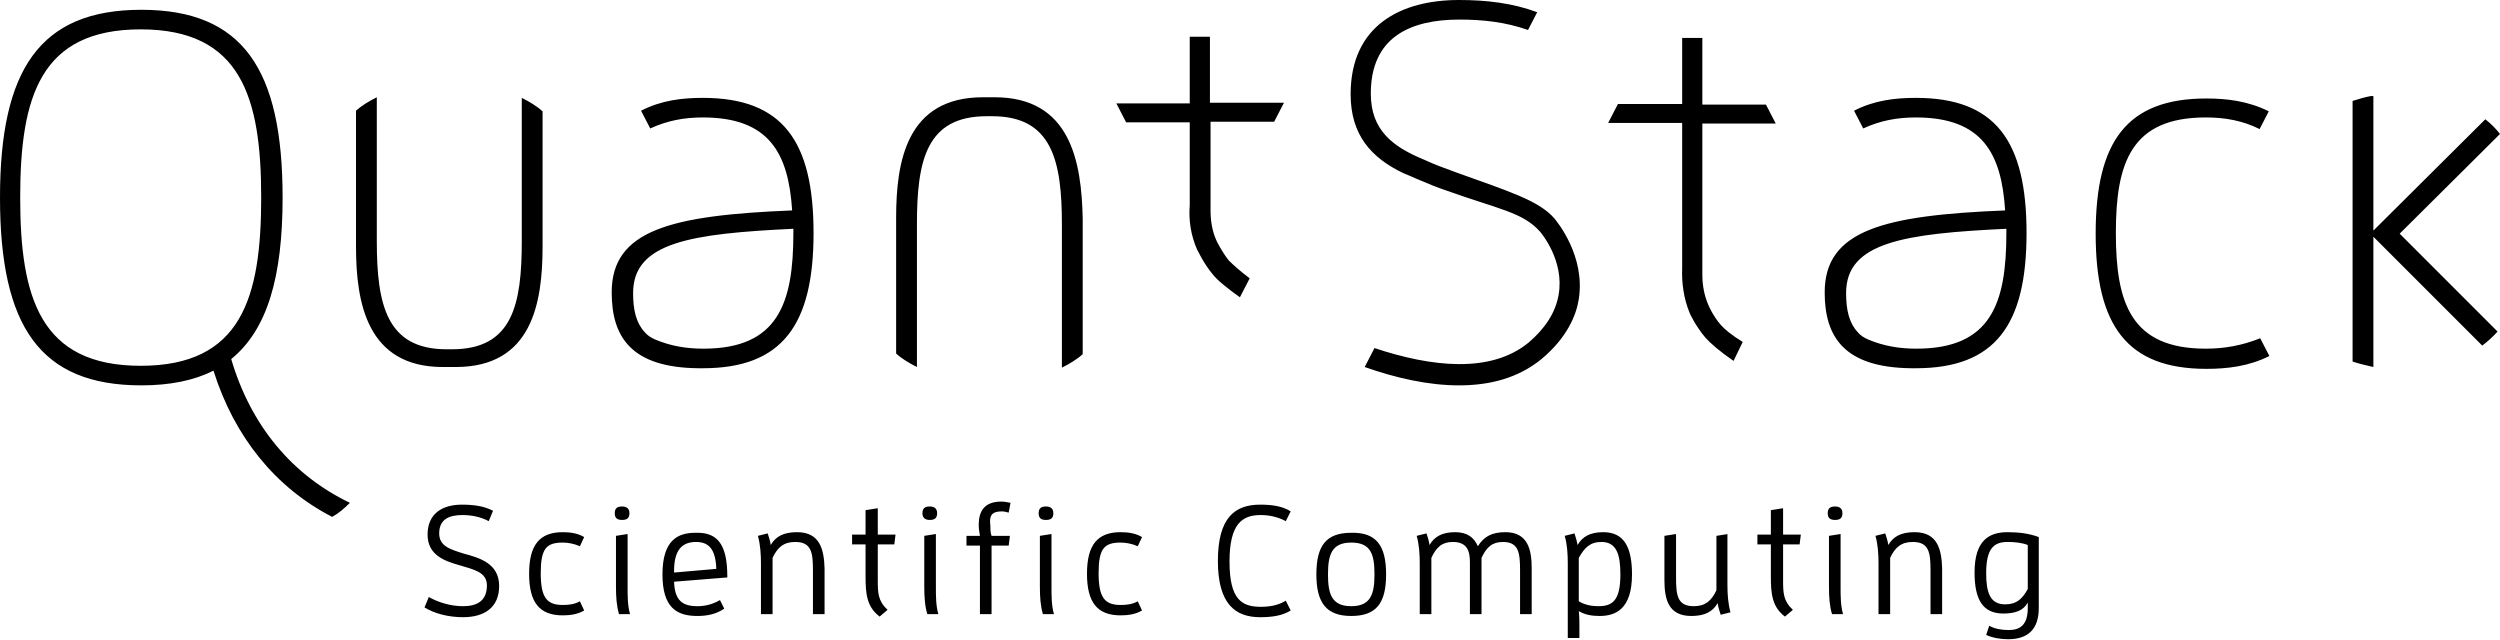
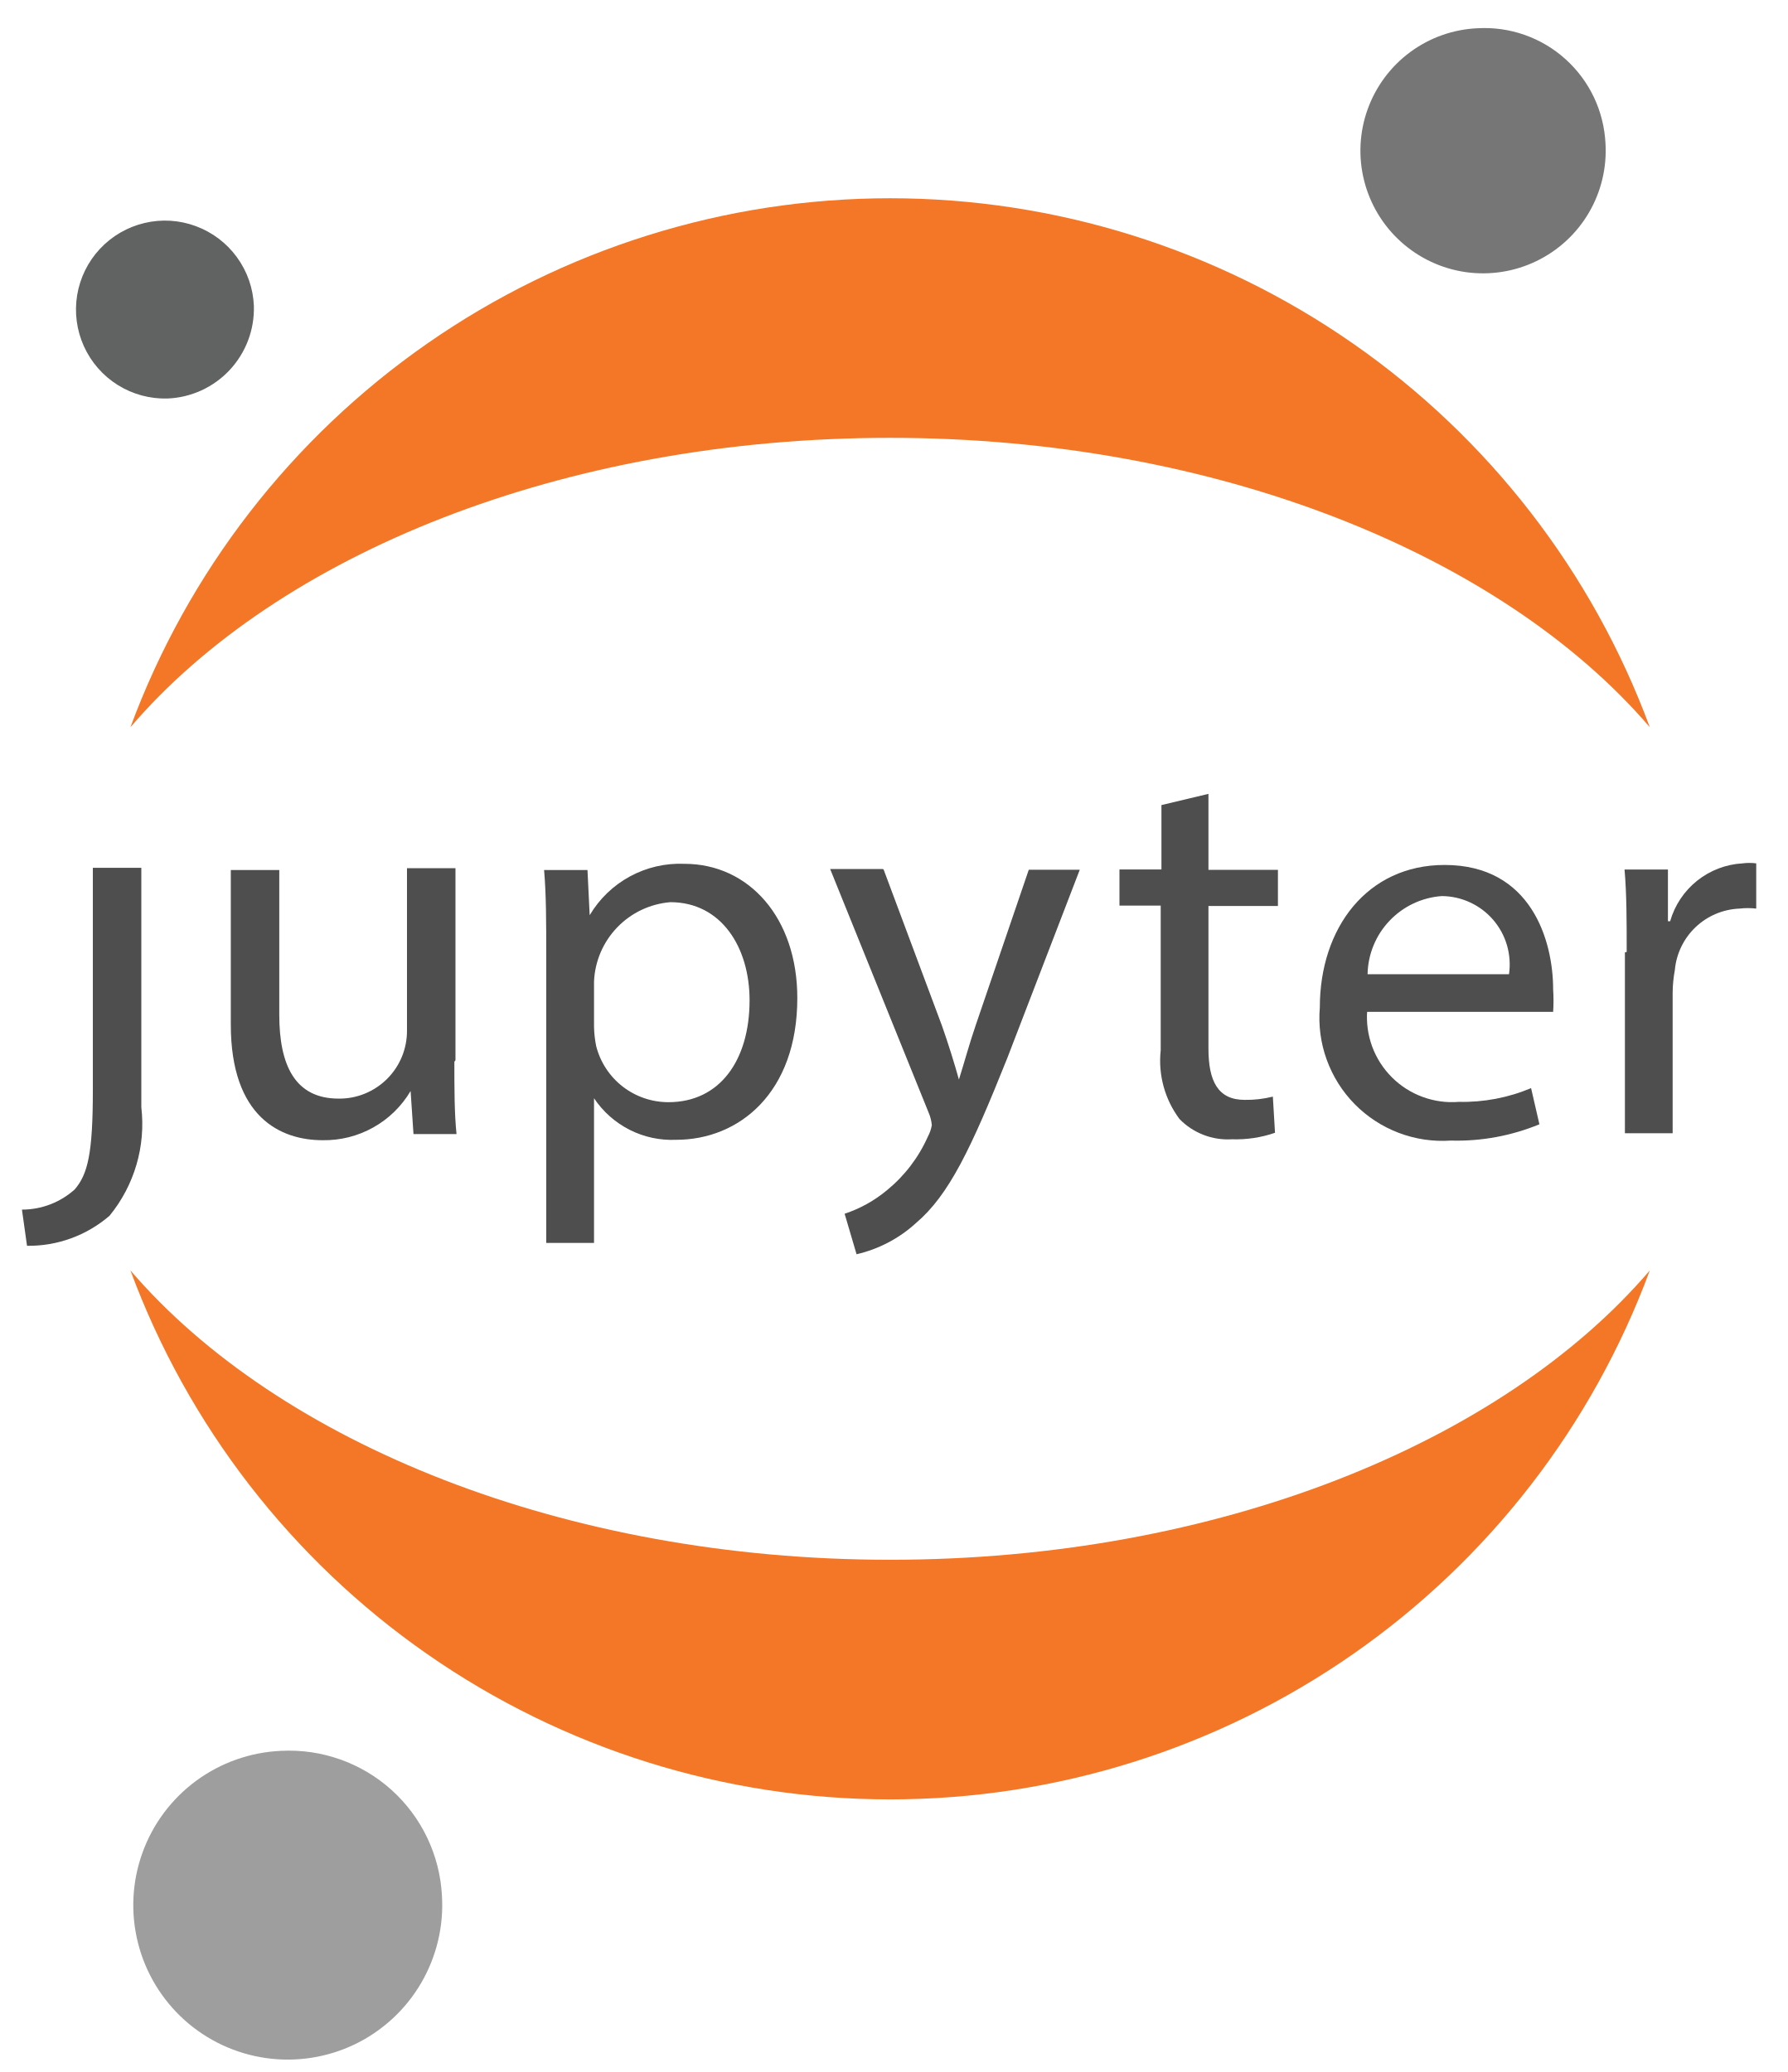
- <svg xmlns="http://www.w3.org/2000/svg" version="1.1" id="Calque_1" x="0px" y="0px" viewBox="0 0 408.7 104.5" xml:space="preserve" width="408.7" height="104.5">
-   <defs id="defs7" />
-   <path d="m 202.7,48.6 c -2.1,-1.5 -3.7,-2.8 -4.4,-3.7 -1.6,-1.9 -2.5,-4 -2.6,-4.1 -1,-2.3 -1.4,-4.7 -1.2,-7.3 l 0,0 c 0,-1.3 0,-13.5 0,-13.5 l -10.4,0 -1.6,-3.1 12,0 0,-10.9 3.3,0 0,10.8 12.1,0 -1.6,3.1 -10.4,0 c 0,0 0,13.3 0,14.5 0,1.8 0.3,3.5 1,5 0,0 0.8,1.7 2,3.2 0.6,0.6 1.8,1.7 3.4,2.9 l -1.6,3.1 z M 100,47.8 c 0,-10.2 9.7,-12.6 29.5,-13.4 -0.6,-9.3 -3.7,-15.2 -14.6,-15.2 -3,0 -5.8,0.5 -8.6,1.8 l -1.5,-2.9 c 3.3,-1.7 6.7,-2.1 10.1,-2.1 13,0 18.1,7 18.1,22.1 0,15 -5.1,22.1 -18.1,22.1 -0.1,0 -0.6,0 -0.7,0 C 103.2,60.1 100,55.1 100,47.8 Z m 3.5,0.1 c 0,2.8 0.5,4.9 1.9,6.4 0.4,0.5 1,0.9 1.7,1.2 2.6,1.1 5.2,1.5 7.9,1.5 12.2,0 14.7,-7.4 14.7,-18.9 0,-0.2 0,-0.5 0,-0.7 -16.7,0.8 -26.2,2.2 -26.2,10.5 z m 59.1,-32 -1.9,0 c -12.5,0 -14.2,10.5 -14.2,19.7 l 0,22.2 c 1,0.9 2.2,1.6 3.4,2.2 l 0,-23.3 c 0,-10.4 1.5,-17.7 11.4,-17.7 l 0.9,0 c 9.8,0 11.4,7.3 11.4,17.7 l 0,23.4 c 1.2,-0.6 2.4,-1.3 3.4,-2.2 l 0,-22.2 c -0.2,-9.3 -2,-19.8 -14.4,-19.8 z m 91.5,19.8 c -2.5,-2.9 -7.4,-4.4 -16,-7.5 -1.9,-0.7 -3.6,-1.3 -5.3,-2.1 l 0,0 c -5.1,-2.1 -8.7,-4.8 -8.7,-10.8 0,-9.2 6.4,-12.1 14.5,-12.1 3.8,0 7.5,0.4 11.2,1.7 L 251.3,2 c -4,-1.5 -8.3,-2 -12.8,-2 -9.4,0 -17.7,4.1 -17.7,15.4 0,6.7 3.4,10.4 8.6,12.9 l 0,0 c 0.8,0.3 1.4,0.6 2.1,0.9 0,0 0,0 0,0 l 0,0 c 1.9,0.8 3.3,1.4 5.1,2 8.4,3 12.3,3.5 15.1,6.6 0.2,0.2 4.1,4.8 3.1,10.4 -0.5,2.9 -2.2,5.5 -4.9,7.8 -6.2,5.1 -15.9,4 -25.2,0.9 l -1.6,3.1 c 5.1,1.8 10.4,3 15.4,3 5.1,0 9.7,-1.2 13.5,-4.3 4.2,-3.5 5.7,-7.2 6.1,-9.8 1.1,-7 -3.5,-12.6 -4,-13.2 z M 57.2,82.2 c -0.9,0.9 -1.8,1.7 -2.9,2.3 C 45,79.7 38.3,71.4 34.9,60.6 31.7,62.2 27.8,63 23.1,63 6.5,63 0,53.3 0,32.3 0,11.4 6.5,1.6 23.1,1.6 c 16.6,0 23.1,9.7 23.1,30.7 0,13 -2.5,21.6 -8.4,26.4 3.2,10.9 10,19 19.4,23.5 z M 42.7,32.3 C 42.7,15.9 39.4,4.8 23,4.8 6.6,4.8 3.3,15.8 3.3,32.3 c 0,16.4 3.3,27.5 19.7,27.5 16.4,0 19.7,-11 19.7,-27.5 z M 360.6,57 c -12.2,0 -14.7,-7.4 -14.7,-18.9 0,-11.5 2.5,-18.9 14.7,-18.9 3.1,0 6,0.5 8.8,1.9 l 1.5,-2.9 c -3.4,-1.7 -6.9,-2.1 -10.2,-2.1 -13,0 -18.1,7 -18.1,22.1 0,15 5.1,22.1 18.1,22.1 3.4,0 6.9,-0.4 10.3,-2.1 l -1.5,-2.9 c -3,1.2 -5.9,1.7 -8.9,1.7 z m -79.3,-3.9 c -1.3,-1.5 -2,-3.2 -2,-3.2 -0.7,-1.6 -1,-3.3 -1,-5 0,-1.2 0,-24.7 0,-24.7 l 12,0 -1.6,-3.1 -10.4,0 0,-10.9 -3.3,0 0,10.8 -10.5,0 -1.6,3.1 12.1,0 c 0,0 0,22.4 0,23.7 l 0,0 c -0.1,2.6 0.3,5.1 1.2,7.3 0,0.1 1,2.2 2.6,4.1 0.8,0.9 2.4,2.3 4.6,3.8 l 1.5,-3.1 c -1.8,-1.1 -3,-2.1 -3.6,-2.8 z M 408.7,21.9 C 408,21 407.2,20.2 406.3,19.5 l -18.3,18.2 0,-22 -0.4,0 c -1.1,0.2 -2,0.5 -3,0.8 l 0,42.6 c 1.1,0.4 2.2,0.6 3.4,0.9 l 0,-21.3 17.8,17.8 c 0.9,-0.7 1.7,-1.4 2.5,-2.3 l -16,-16 16.4,-16.3 z m -320,-3.7 c -1,-0.9 -2.2,-1.6 -3.4,-2.2 l 0,23.4 c 0,10.4 -1.5,17.7 -11.4,17.7 l -0.9,0 c -9.8,0 -11.4,-7.3 -11.4,-17.7 l 0,-23.5 c -1.2,0.6 -2.4,1.3 -3.4,2.2 l 0,22.2 C 58.2,49.5 60,60 72.4,60 l 2.1,0 C 87,60 88.7,49.5 88.7,40.3 l 0,-22.1 z m 209.6,29.6 c 0,-10.2 9.7,-12.6 29.5,-13.4 -0.6,-9.3 -3.7,-15.2 -14.6,-15.2 -3,0 -5.8,0.5 -8.6,1.8 l -1.5,-2.9 c 3.3,-1.7 6.7,-2.1 10.1,-2.1 13,0 18.1,7 18.1,22.1 0,15 -5.1,22.1 -18.1,22.1 -0.1,0 -0.6,0 -0.7,0 -11,-0.1 -14.2,-5.1 -14.2,-12.4 z m 3.5,0.1 c 0,2.8 0.5,4.9 1.9,6.4 0.4,0.5 1,0.9 1.7,1.2 2.6,1.1 5.2,1.5 7.9,1.5 12.2,0 14.7,-7.4 14.7,-18.9 0,-0.2 0,-0.5 0,-0.7 -16.7,0.8 -26.2,2.2 -26.2,10.5 z m -226,42.6 c -2.2,-0.7 -4,-1.2 -4,-3.3 0,-2.3 1.6,-3 3.8,-3 1.5,0 3,0.3 4.3,1 l 0.7,-1.7 c -1.5,-0.8 -3.3,-1 -5.1,-1 -3.1,0 -5.6,1.4 -5.6,4.9 0,3.3 2.7,4.3 5.2,5 2.3,0.7 4.5,1.1 4.5,3.3 0,2.6 -1.7,3.4 -3.9,3.4 -2,0 -4,-0.6 -5.6,-1.5 l -0.7,1.7 c 1.6,1 3.9,1.6 6.3,1.6 3.5,0 5.9,-1.6 5.9,-5.1 0,-3.7 -3.2,-4.6 -5.8,-5.3 z M 92,88.7 c 0.9,0 1.9,0.2 2.8,0.6 l 0.7,-1.5 C 94.5,87.2 93.3,87 92,87 c -3.8,0 -5.5,2.1 -5.5,6.8 0,4.7 1.7,6.8 5.5,6.8 1.3,0 2.5,-0.2 3.5,-0.8 l -0.7,-1.5 c -0.9,0.5 -1.8,0.6 -2.8,0.6 -2.6,0 -3.6,-1.2 -3.6,-5.2 0,-4 0.9,-5 3.6,-5 z m 9.7,-3.7 c 0.8,0 1.2,-0.3 1.2,-1.1 0,-0.8 -0.5,-1.1 -1.2,-1.1 -0.8,0 -1.2,0.3 -1.2,1.1 0,0.8 0.4,1.1 1.2,1.1 z m 0.9,2.3 -1.9,0.3 0,8.3 c 0,1.7 0.1,3.2 0.5,4.5 l 1.8,0 C 102.6,99 102.6,97.5 102.6,96 l 0,-8.7 z m 16.3,6.9 0,0.2 -8.7,0.7 c 0.1,3.1 1.4,4 3.8,4 1.3,0 2.5,-0.3 3.7,-1 l 0.7,1.4 c -1.3,0.9 -2.8,1.2 -4.4,1.2 -3.4,0 -5.7,-1.4 -5.7,-6.8 0,-5.7 2.6,-6.8 5.4,-6.8 3.3,-0.1 5.2,1.5 5.2,7.1 z M 117.1,93 c -0.1,-3.3 -1.3,-4.4 -3.3,-4.4 -2.2,0 -3.6,1.2 -3.6,4.7 l 0,0.3 6.9,-0.6 z m 13.2,-6 c -2.2,0 -3.5,0.7 -4.3,2.1 -0.1,-0.7 -0.3,-1.3 -0.5,-1.9 l -1.6,0.4 c 0.4,1.4 0.5,3 0.5,4.5 l 0,8.3 1.9,0 0,-9.2 c 0.8,-1.7 1.8,-2.6 3.7,-2.6 2.7,0 2.9,1.8 2.9,4.7 l 0,7.1 1.9,0 0,-7.5 c -0.1,-3 -0.7,-5.9 -4.5,-5.9 z m 13.1,-3.9 -1.9,0.3 0,4 -2.2,0 0,1.6 2.2,0 0,5.2 c 0,2.9 0.2,5 2.3,6.6 l 1.3,-1.1 c -1.6,-1.5 -1.6,-2.8 -1.6,-5 l 0,-5.7 2.7,0 0.2,-1.6 -2.9,0 0,-4.3 z M 152,85 c 0.8,0 1.2,-0.3 1.2,-1.1 0,-0.8 -0.5,-1.1 -1.2,-1.1 -0.8,0 -1.2,0.3 -1.2,1.1 0,0.8 0.5,1.1 1.2,1.1 z m 1,2.3 -1.9,0.3 0,8.3 c 0,1.7 0.1,3.2 0.5,4.5 l 1.8,0 C 153,99 153,97.5 153,96 l 0,-8.7 z m 10.8,-3.7 c 0.3,0 0.7,0.1 1.1,0.2 l 0.3,-1.6 c -0.5,-0.1 -1,-0.2 -1.5,-0.2 -2.8,0 -3.7,1.6 -3.7,3.8 0,0.6 0.1,1.2 0.2,1.8 l -2.2,0 0,1.6 2.2,0 0,11.2 1.9,0 0,-11.2 2.8,0 0.2,-1.6 -3,0 c -0.2,-0.5 -0.2,-1.2 -0.2,-1.7 -0.2,-1.6 0.2,-2.3 1.9,-2.3 z M 171,85 c 0.8,0 1.2,-0.3 1.2,-1.1 0,-0.8 -0.5,-1.1 -1.2,-1.1 -0.8,0 -1.2,0.3 -1.2,1.1 0,0.8 0.4,1.1 1.2,1.1 z m 0.9,2.3 -1.9,0.3 0,8.3 c 0,1.7 0.1,3.2 0.5,4.5 l 1.8,0 C 171.9,99 171.9,97.5 171.9,96 l 0,-8.7 z m 11.3,1.4 c 0.9,0 1.9,0.2 2.8,0.6 l 0.7,-1.5 c -1,-0.6 -2.2,-0.8 -3.5,-0.8 -3.8,0 -5.5,2.1 -5.5,6.8 0,4.7 1.7,6.8 5.5,6.8 1.3,0 2.5,-0.2 3.5,-0.8 L 186,98.3 c -0.9,0.5 -1.8,0.6 -2.8,0.6 -2.6,0 -3.6,-1.2 -3.6,-5.2 0,-4 0.9,-5 3.6,-5 z m 22.9,-4.5 c 1.4,0 2.8,0.3 4.1,1 l 0.8,-1.6 c -1.4,-0.9 -3.2,-1.1 -5,-1.1 -4.1,0 -6.9,2.1 -6.9,9.2 0,7.1 2.9,9.2 6.9,9.2 1.8,0 3.6,-0.2 5,-1.1 l -0.8,-1.6 c -1.3,0.8 -2.7,1 -4.1,1 -3.1,0 -5.1,-1.2 -5.1,-7.4 0,-6.2 2.1,-7.6 5.1,-7.6 z m 20.5,9.7 c 0,4.7 -1.6,6.8 -5.7,6.8 -4.1,0 -5.7,-2.2 -5.7,-6.8 0,-4.7 1.6,-6.8 5.7,-6.8 4.1,-0.1 5.7,2.1 5.7,6.8 z m -1.9,0 c 0,-3.3 -0.6,-5.2 -3.8,-5.2 -3.2,0 -3.8,2 -3.8,5.2 0,3.2 0.6,5.2 3.8,5.2 3.2,0 3.8,-2 3.8,-5.2 z M 246.1,87 c -2.2,0 -3.5,0.7 -4.5,2.3 -0.6,-1.4 -1.7,-2.3 -3.7,-2.3 -2.1,0 -3.4,0.7 -4.2,2.1 -0.1,-0.7 -0.3,-1.3 -0.5,-1.9 l -1.6,0.4 c 0.4,1.4 0.5,3 0.5,4.5 l 0,8.3 1.9,0 0,-9.2 c 0.8,-1.7 1.7,-2.6 3.5,-2.6 2.3,0 2.8,1.4 2.8,3.3 l 0,8.5 1.9,0 0,-9.2 c 0.8,-1.7 1.7,-2.6 3.5,-2.6 2.6,0 2.8,1.8 2.8,4.7 l 0,7.1 1.9,0 0,-7.5 c 0,-3 -0.6,-5.9 -4.3,-5.9 z m 20.7,6.9 c 0,5.7 -2.7,6.8 -5.3,6.8 -1.3,0 -2.4,-0.2 -3.4,-0.8 0.1,0.9 0.1,1.7 0.1,2.5 l 0,1.9 -1.9,0 0,-12.2 c 0,-1.6 -0.1,-3.1 -0.5,-4.5 l 1.6,-0.4 c 0.2,0.6 0.4,1.3 0.5,1.9 0.8,-1.4 2.1,-2.1 4.2,-2.1 3.3,0 4.7,2.3 4.7,6.9 z m -1.9,0 c 0,-3.2 -0.6,-5.3 -3.1,-5.3 -1.9,0 -2.8,1 -3.7,2.6 l 0,7.1 c 1,0.6 2.1,0.8 3.2,0.8 2.3,0 3.6,-0.9 3.6,-5.2 z m 17.6,-6.6 -1.9,0.3 0,8.9 c -0.8,1.7 -1.8,2.6 -3.7,2.6 -2.7,0 -2.9,-1.8 -2.9,-4.7 l 0,-7.1 -1.9,0.3 0,7.2 c 0,3.1 0.6,5.9 4.4,5.9 2.2,0 3.5,-0.7 4.3,-2.1 0.1,0.7 0.3,1.3 0.5,1.9 l 1.6,-0.4 c -0.4,-1.4 -0.5,-3 -0.5,-4.5 l 0,-8.3 z m 8.9,-4.2 -1.9,0.3 0,4 -2.2,0 0,1.6 2.2,0 0,5.2 c 0,2.9 0.2,5 2.3,6.6 l 1.3,-1.1 c -1.6,-1.5 -1.6,-2.8 -1.6,-5 l 0,-5.7 2.7,0 0.2,-1.6 -2.9,0 0,-4.3 z M 300,85 c 0.8,0 1.2,-0.3 1.2,-1.1 0,-0.8 -0.5,-1.1 -1.2,-1.1 -0.8,0 -1.2,0.3 -1.2,1.1 0,0.8 0.4,1.1 1.2,1.1 z m 0.9,2.3 -1.9,0.3 0,8.3 c 0,1.7 0.1,3.2 0.5,4.5 l 1.8,0 C 300.9,99 300.9,97.5 300.9,96 l 0,-8.7 z M 313,87 c -2.2,0 -3.5,0.7 -4.3,2.1 -0.1,-0.7 -0.3,-1.3 -0.5,-1.9 l -1.6,0.4 c 0.4,1.4 0.5,3 0.5,4.5 l 0,8.3 1.9,0 0,-9.2 c 0.8,-1.7 1.8,-2.6 3.7,-2.6 2.7,0 2.9,1.8 2.9,4.7 l 0,7.1 1.9,0 0,-7.5 C 317.4,89.9 316.8,87 313,87 Z m 15.2,0 c 1.8,0 3.5,0.2 5.1,0.8 l 0,11.6 c 0,3.6 -1.9,5.1 -5,5.1 -1.2,0 -2.5,-0.2 -3.6,-0.7 l 0.5,-1.5 c 0.9,0.5 2,0.7 3.2,0.7 1.9,0 3.1,-0.9 3.1,-3.6 l 0,-0.9 c -0.7,1.3 -2,1.8 -4,1.8 -3.3,0 -4.7,-2.2 -4.7,-6.7 0,-5.3 2.4,-6.6 5.4,-6.6 z m 3.3,2.1 c -1,-0.4 -2.2,-0.5 -3.3,-0.5 -2.2,0 -3.5,1 -3.5,5.1 0,3.1 0.6,5.1 3.1,5.1 1.9,0 2.8,-0.9 3.7,-2.5 l 0,-7.2 z" id="path3" />
+ <svg xmlns="http://www.w3.org/2000/svg" xmlns:xlink="http://www.w3.org/1999/xlink" width="44" height="51" viewBox="0 0 44 51" version="2.0">
+   <g id="Canvas" transform="translate(-1640 -2453)">
+     <g id="Group" style="mix-blend-mode:normal;">
+       <g id="Group" style="mix-blend-mode:normal;">
+         <g id="Group" style="mix-blend-mode:normal;">
+           <g id="g" style="mix-blend-mode:normal;">
+             <g id="path" style="mix-blend-mode:normal;">
+               <g id="path9 fill" style="mix-blend-mode:normal;">
+                 <use xlink:href="#path0_fill" transform="translate(1640.54 2474.36)" fill="#4E4E4E" style="mix-blend-mode:normal;" />
+               </g>
+             </g>
+             <g id="path" style="mix-blend-mode:normal;">
+               <g id="path10 fill" style="mix-blend-mode:normal;">
+                 <use xlink:href="#path1_fill" transform="translate(1645.68 2474.37)" fill="#4E4E4E" style="mix-blend-mode:normal;" />
+               </g>
+             </g>
+             <g id="path" style="mix-blend-mode:normal;">
+               <g id="path11 fill" style="mix-blend-mode:normal;">
+                 <use xlink:href="#path2_fill" transform="translate(1653.39 2474.26)" fill="#4E4E4E" style="mix-blend-mode:normal;" />
+               </g>
+             </g>
+             <g id="path" style="mix-blend-mode:normal;">
+               <g id="path12 fill" style="mix-blend-mode:normal;">
+                 <use xlink:href="#path3_fill" transform="translate(1660.43 2474.39)" fill="#4E4E4E" style="mix-blend-mode:normal;" />
+               </g>
+             </g>
+             <g id="path" style="mix-blend-mode:normal;">
+               <g id="path13 fill" style="mix-blend-mode:normal;">
+                 <use xlink:href="#path4_fill" transform="translate(1667.55 2472.54)" fill="#4E4E4E" style="mix-blend-mode:normal;" />
+               </g>
+             </g>
+             <g id="path" style="mix-blend-mode:normal;">
+               <g id="path14 fill" style="mix-blend-mode:normal;">
+                 <use xlink:href="#path5_fill" transform="translate(1672.47 2474.29)" fill="#4E4E4E" style="mix-blend-mode:normal;" />
+               </g>
+             </g>
+             <g id="path" style="mix-blend-mode:normal;">
+               <g id="path15 fill" style="mix-blend-mode:normal;">
+                 <use xlink:href="#path6_fill" transform="translate(1679.98 2474.24)" fill="#4E4E4E" style="mix-blend-mode:normal;" />
+               </g>
+             </g>
+           </g>
+         </g>
+         <g id="g" style="mix-blend-mode:normal;">
+           <g id="path" style="mix-blend-mode:normal;">
+             <g id="path16 fill" style="mix-blend-mode:normal;">
+               <use xlink:href="#path7_fill" transform="translate(1673.48 2453.69)" fill="#767677" style="mix-blend-mode:normal;" />
+             </g>
+           </g>
+           <g id="path" style="mix-blend-mode:normal;">
+             <g id="path17 fill" style="mix-blend-mode:normal;">
+               <use xlink:href="#path8_fill" transform="translate(1643.21 2484.27)" fill="#F37726" style="mix-blend-mode:normal;" />
+             </g>
+           </g>
+           <g id="path" style="mix-blend-mode:normal;">
+             <g id="path18 fill" style="mix-blend-mode:normal;">
+               <use xlink:href="#path9_fill" transform="translate(1643.21 2457.88)" fill="#F37726" style="mix-blend-mode:normal;" />
+             </g>
+           </g>
+           <g id="path" style="mix-blend-mode:normal;">
+             <g id="path19 fill" style="mix-blend-mode:normal;">
+               <use xlink:href="#path10_fill" transform="translate(1643.28 2496.09)" fill="#9E9E9E" style="mix-blend-mode:normal;" />
+             </g>
+           </g>
+           <g id="path" style="mix-blend-mode:normal;">
+             <g id="path20 fill" style="mix-blend-mode:normal;">
+               <use xlink:href="#path11_fill" transform="translate(1641.87 2458.43)" fill="#616262" style="mix-blend-mode:normal;" />
+             </g>
+           </g>
+         </g>
+       </g>
+     </g>
+   </g>
+   <defs>
+     <path id="path0_fill" d="M 1.745 5.475C 1.745 7.033 1.62 7.541 1.3 7.915C 0.943 8.236 0.48 8.414 0 8.413L 0.125 9.304C 0.869 9.314 1.591 9.051 2.155 8.565C 2.458 8.195 2.683 7.768 2.818 7.309C 2.953 6.85 2.993 6.369 2.938 5.894L 2.938 0L 1.745 0L 1.745 5.44L 1.745 5.475Z" />
+     <path id="path1_fill" d="M 5.502 4.763C 5.502 5.431 5.502 6.027 5.555 6.544L 4.496 6.544L 4.425 5.484C 4.203 5.859 3.886 6.169 3.506 6.381C 3.126 6.594 2.697 6.702 2.261 6.695C 1.229 6.695 0 6.134 0 3.846L 0 0.045L 1.193 0.045L 1.193 3.606C 1.193 4.843 1.576 5.671 2.653 5.671C 2.875 5.674 3.095 5.632 3.3 5.548C 3.505 5.464 3.691 5.34 3.848 5.184C 4.005 5.027 4.129 4.84 4.213 4.635C 4.296 4.43 4.338 4.21 4.336 3.989L 4.336 0L 5.529 0L 5.529 4.727L 5.502 4.763Z" />
+     <path id="path2_fill" d="M 0.053 2.273C 0.053 1.445 0.053 0.768 0 0.154L 1.068 0.154L 1.122 1.267C 1.36 0.865 1.702 0.535 2.113 0.312C 2.524 0.089 2.988 -0.018 3.454 0.002C 5.039 0.002 6.232 1.329 6.232 3.305C 6.232 5.638 4.799 6.795 3.25 6.795C 2.853 6.813 2.459 6.728 2.105 6.549C 1.751 6.369 1.449 6.102 1.229 5.772L 1.229 5.772L 1.229 9.333L 0.053 9.333L 0.053 2.299L 0.053 2.273ZM 1.229 4.009C 1.232 4.17 1.25 4.331 1.282 4.489C 1.383 4.885 1.613 5.235 1.935 5.485C 2.258 5.735 2.655 5.87 3.063 5.869C 4.318 5.869 5.057 4.846 5.057 3.359C 5.057 2.059 4.362 0.946 3.107 0.946C 2.61 0.987 2.145 1.207 1.8 1.566C 1.454 1.925 1.251 2.398 1.229 2.896L 1.229 4.009Z" />
+     <path id="path3_fill" d="M 1.318 0.018L 2.751 3.855C 2.902 4.282 3.063 4.799 3.169 5.182C 3.294 4.79 3.428 4.291 3.588 3.828L 4.888 0.018L 6.143 0.018L 4.362 4.647C 3.472 6.873 2.929 8.022 2.11 8.716C 1.697 9.093 1.194 9.357 0.65 9.482L 0.356 8.485C 0.737 8.359 1.09 8.163 1.398 7.906C 1.832 7.552 2.177 7.1 2.404 6.588C 2.452 6.499 2.486 6.403 2.502 6.303C 2.492 6.196 2.465 6.091 2.422 5.992L 0 0L 1.3 0L 1.318 0.018Z" />
+     <path id="path4_fill" d="M 2.19 0L 2.19 1.87L 3.9 1.87L 3.9 2.76L 2.19 2.76L 2.19 6.268C 2.19 7.069 2.422 7.532 3.08 7.532C 3.314 7.536 3.548 7.509 3.775 7.452L 3.828 8.342C 3.488 8.46 3.129 8.514 2.769 8.502C 2.53 8.517 2.292 8.48 2.069 8.394C 1.846 8.308 1.644 8.175 1.478 8.004C 1.115 7.519 0.95 6.914 1.015 6.312L 1.015 2.751L 0 2.751L 0 1.861L 1.033 1.861L 1.033 0.276L 2.19 0Z" />
+     <path id="path5_fill" d="M 1.177 3.579C 1.153 3.881 1.195 4.185 1.299 4.469C 1.404 4.753 1.569 5.011 1.783 5.225C 1.997 5.44 2.256 5.605 2.54 5.709C 2.824 5.814 3.128 5.856 3.43 5.831C 4.04 5.845 4.647 5.73 5.21 5.493L 5.415 6.383C 4.724 6.668 3.981 6.805 3.234 6.784C 2.798 6.814 2.361 6.749 1.953 6.594C 1.545 6.439 1.175 6.198 0.869 5.887C 0.563 5.576 0.328 5.202 0.18 4.791C 0.031 4.381 -0.026 3.943 0.011 3.508C 0.011 1.549 1.177 0 3.082 0C 5.219 0 5.753 1.87 5.753 3.063C 5.765 3.246 5.765 3.431 5.753 3.615L 1.15 3.615L 1.177 3.579ZM 4.667 2.689C 4.701 2.451 4.684 2.208 4.617 1.977C 4.55 1.746 4.434 1.533 4.277 1.35C 4.12 1.168 3.926 1.022 3.707 0.921C 3.489 0.82 3.252 0.767 3.011 0.766C 2.522 0.801 2.064 1.018 1.726 1.374C 1.388 1.729 1.196 2.198 1.186 2.689L 4.667 2.689Z" />
+     <path id="path6_fill" d="M 0.053 2.192C 0.053 1.427 0.053 0.768 0 0.162L 1.068 0.162L 1.068 1.436L 1.122 1.436C 1.234 1.043 1.466 0.694 1.785 0.439C 2.104 0.184 2.494 0.034 2.902 0.011C 3.015 -0.004 3.128 -0.004 3.241 0.011L 3.241 1.124C 3.105 1.108 2.967 1.108 2.831 1.124C 2.427 1.14 2.042 1.302 1.749 1.58C 1.456 1.859 1.274 2.235 1.238 2.637C 1.204 2.82 1.186 3.004 1.184 3.189L 1.184 6.653L 0.009 6.653L 0.009 2.201L 0.053 2.192Z" />
+     <path id="path7_fill" d="M 6.031 2.836C 6.067 3.434 5.925 4.029 5.622 4.546C 5.319 5.063 4.869 5.478 4.329 5.738C 3.789 5.999 3.184 6.092 2.591 6.008C 1.998 5.923 1.443 5.663 0.998 5.262C 0.553 4.861 0.237 4.337 0.091 3.755C -0.055 3.174 -0.025 2.563 0.178 1.999C 0.381 1.435 0.747 0.944 1.229 0.589C 1.712 0.234 2.289 0.03 2.888 0.005C 3.28 -0.017 3.673 0.039 4.044 0.17C 4.415 0.301 4.756 0.503 5.048 0.767C 5.34 1.03 5.577 1.348 5.746 1.703C 5.914 2.058 6.011 2.443 6.031 2.836L 6.031 2.836Z" />
+     <path id="path8_fill" d="M 18.696 7.122C 10.684 7.122 3.641 4.247 0 0C 1.413 3.82 3.962 7.116 7.305 9.444C 10.647 11.772 14.623 13.02 18.696 13.02C 22.77 13.02 26.745 11.772 30.088 9.444C 33.43 7.116 35.98 3.82 37.392 4.0486e-13C 33.76 4.247 26.744 7.122 18.696 7.122Z" />
+     <path id="path9_fill" d="M 18.696 5.897C 26.709 5.897 33.751 8.773 37.392 13.02C 35.98 9.199 33.43 5.903 30.088 3.576C 26.745 1.248 22.77 4.0486e-13 18.696 0C 14.623 4.0486e-13 10.647 1.248 7.305 3.576C 3.962 5.903 1.413 9.199 0 13.02C 3.641 8.764 10.648 5.897 18.696 5.897Z" />
+     <path id="path10_fill" d="M 7.596 3.567C 7.643 4.32 7.464 5.07 7.083 5.722C 6.703 6.373 6.136 6.897 5.457 7.226C 4.777 7.554 4.015 7.673 3.268 7.567C 2.52 7.461 1.822 7.135 1.26 6.631C 0.699 6.126 0.3 5.466 0.116 4.734C -0.069 4.002 -0.032 3.232 0.223 2.521C 0.477 1.81 0.938 1.192 1.545 0.744C 2.153 0.296 2.88 0.039 3.634 0.005C 4.128 -0.021 4.622 0.05 5.089 0.215C 5.555 0.379 5.985 0.634 6.353 0.965C 6.721 1.296 7.02 1.696 7.233 2.142C 7.446 2.589 7.57 3.073 7.596 3.567L 7.596 3.567Z" />
+     <path id="path11_fill" d="M 2.251 4.379C 1.819 4.391 1.393 4.275 1.027 4.046C 0.661 3.817 0.371 3.484 0.194 3.091C 0.016 2.697 -0.041 2.259 0.029 1.833C 0.1 1.407 0.294 1.011 0.589 0.696C 0.884 0.38 1.266 0.158 1.686 0.059C 2.106 -0.041 2.546 -0.014 2.951 0.137C 3.356 0.287 3.708 0.553 3.962 0.903C 4.216 1.252 4.361 1.669 4.378 2.1C 4.395 2.684 4.181 3.25 3.783 3.677C 3.385 4.104 2.834 4.356 2.251 4.379Z" />
+   </defs>
</svg>
